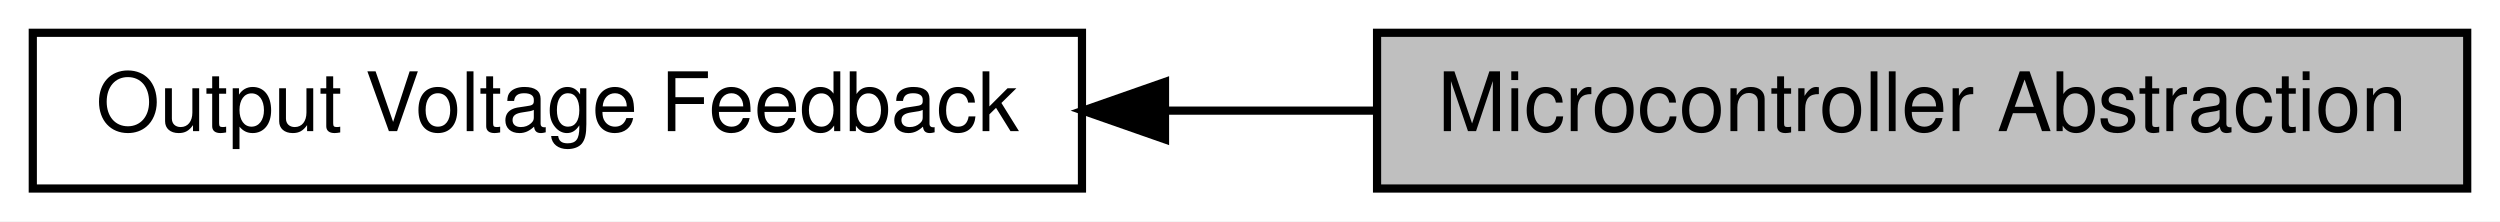
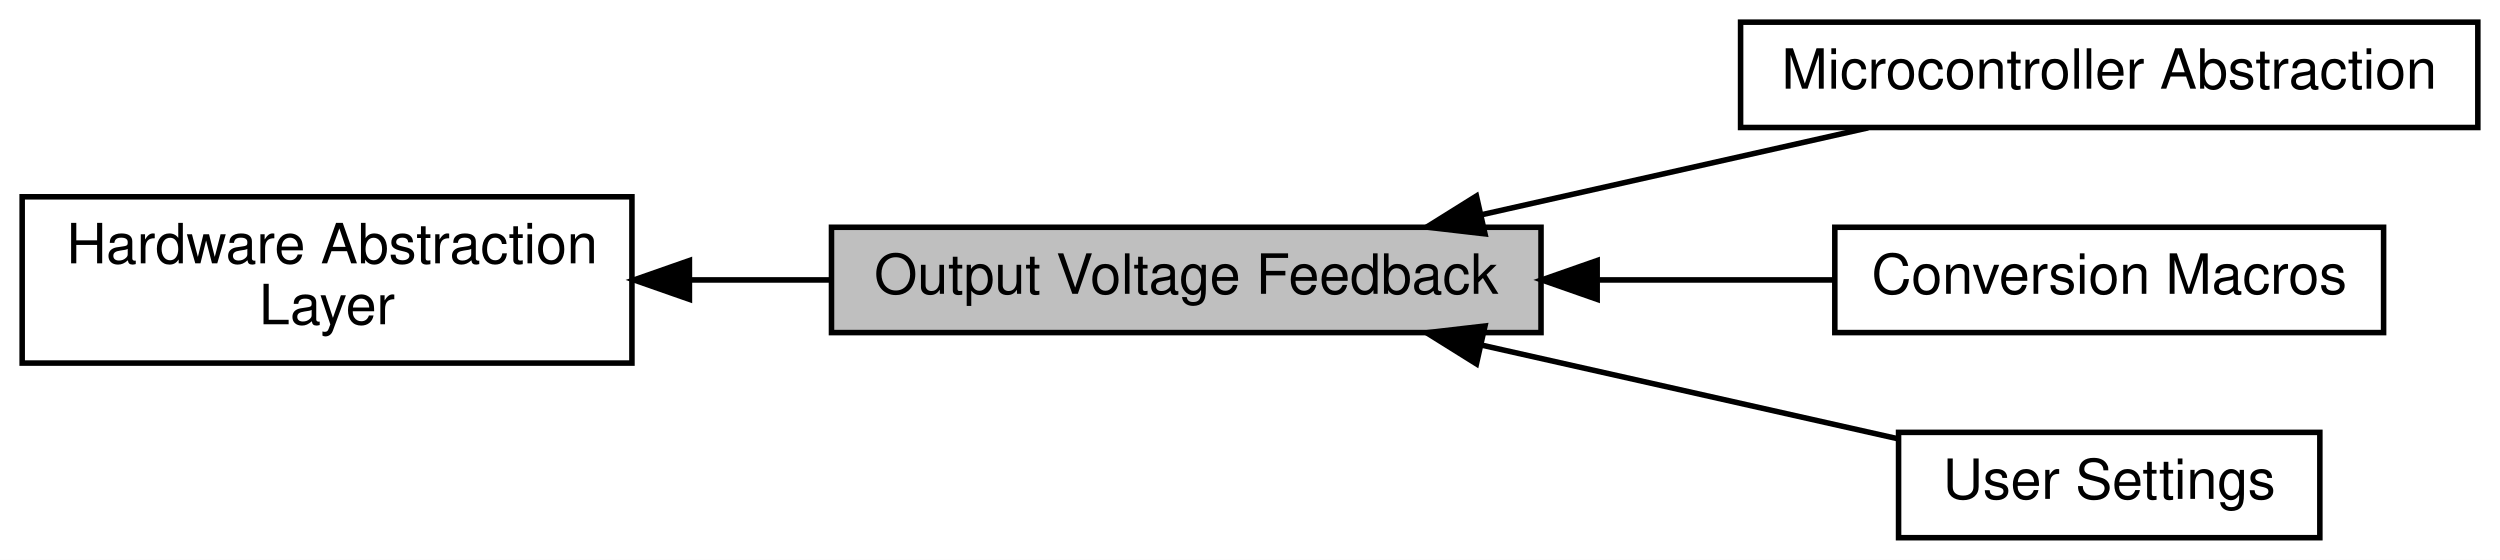
- <svg xmlns="http://www.w3.org/2000/svg" xmlns:xlink="http://www.w3.org/1999/xlink" width="305pt" height="27pt" viewBox="0.00 0.00 305.00 27.00">
-   <g id="graph0" class="graph" transform="scale(1 1) rotate(0) translate(4 23)">
-     <polygon fill="white" stroke="transparent" points="-4,4 -4,-23 301,-23 301,4 -4,4" />
+ <svg xmlns="http://www.w3.org/2000/svg" xmlns:xlink="http://www.w3.org/1999/xlink" width="451pt" height="101pt" viewBox="0.00 0.00 451.00 101.00">
+   <g id="graph0" class="graph" transform="scale(1 1) rotate(0) translate(4 97)">
+     <polygon fill="white" stroke="transparent" points="-4,4 -4,-97 447,-97 447,4 -4,4" />
    <g id="node1" class="node">
      <g id="a_node1">
-         <a xlink:title="Device analog input pin, register and interrupt vector assignments of output voltage feedback signal(...">
-           <polygon fill="#bfbfbf" stroke="black" points="297,-19 164,-19 164,0 297,0 297,-19" />
-           <text text-anchor="middle" x="230.5" y="-7" font-family="Helvetica,sans-Serif" font-size="10.00">Microcontroller Abstraction</text>
+         <a xlink:href="a00537.html" target="_top" xlink:title="Hardware Abstraction Layer Declarations.">
+           <polygon fill="white" stroke="black" points="110,-61.5 0,-61.5 0,-31.5 110,-31.5 110,-61.5" />
+           <text text-anchor="start" x="8" y="-49.5" font-family="Helvetica,sans-Serif" font-size="10.00">Hardware Abstraction</text>
+           <text text-anchor="middle" x="55" y="-38.5" font-family="Helvetica,sans-Serif" font-size="10.00"> Layer</text>
        </a>
      </g>
    </g>
-     <g id="node2" class="node">
-       <g id="a_node2">
-         <a xlink:href="a00402.html" target="_top" xlink:title="Declaration of output voltage feedback parameters.">
-           <polygon fill="white" stroke="black" points="128,-19 0,-19 0,0 128,0 128,-19" />
-           <text text-anchor="middle" x="64" y="-7" font-family="Helvetica,sans-Serif" font-size="10.00">Output Voltage Feedback</text>
+     <g id="node5" class="node">
+       <g id="a_node5">
+         <a xlink:title="Declaration of output voltage feedback parameters.">
+           <polygon fill="#bfbfbf" stroke="black" points="274,-56 146,-56 146,-37 274,-37 274,-56" />
+           <text text-anchor="middle" x="210" y="-44" font-family="Helvetica,sans-Serif" font-size="10.00">Output Voltage Feedback</text>
        </a>
      </g>
    </g>
    <g id="edge1" class="edge">
-       <path fill="none" stroke="black" d="M138.38,-9.5C146.85,-9.5 155.45,-9.5 163.81,-9.5" />
-       <polygon fill="black" stroke="black" points="138.13,-6 128.13,-9.5 138.13,-13 138.13,-6" />
+       <path fill="none" stroke="black" d="M120.51,-46.5C128.92,-46.5 137.53,-46.5 145.92,-46.5" />
+       <polygon fill="black" stroke="black" points="120.37,-43 110.37,-46.5 120.37,-50 120.37,-43" />
+     </g>
+     <g id="node2" class="node">
+       <g id="a_node2">
+         <a xlink:href="a00408.html" target="_top" xlink:title="Device analog input pin, register and interrupt vector assignments of output voltage feedback signal(...">
+           <polygon fill="white" stroke="black" points="443,-93 310,-93 310,-74 443,-74 443,-93" />
+           <text text-anchor="middle" x="376.5" y="-81" font-family="Helvetica,sans-Serif" font-size="10.00">Microcontroller Abstraction</text>
+         </a>
+       </g>
+     </g>
+     <g id="node3" class="node">
+       <g id="a_node3">
+         <a xlink:href="a00407.html" target="_top" xlink:title="Conversion macros for user-declarations of output voltage feedback parameters.">
+           <polygon fill="white" stroke="black" points="426,-56 327,-56 327,-37 426,-37 426,-56" />
+           <text text-anchor="middle" x="376.5" y="-44" font-family="Helvetica,sans-Serif" font-size="10.00">Conversion Macros</text>
+         </a>
+       </g>
+     </g>
+     <g id="node4" class="node">
+       <g id="a_node4">
+         <a xlink:href="a00406.html" target="_top" xlink:title="User-declaration of output voltage feedback parameters using physical quantities.">
+           <polygon fill="white" stroke="black" points="414.5,-19 338.5,-19 338.5,0 414.5,0 414.5,-19" />
+           <text text-anchor="middle" x="376.5" y="-7" font-family="Helvetica,sans-Serif" font-size="10.00">User Settings</text>
+         </a>
+       </g>
+     </g>
+     <g id="edge4" class="edge">
+       <path fill="none" stroke="black" d="M263.41,-58.29C285.87,-63.34 311.76,-69.16 333,-73.94" />
+       <polygon fill="black" stroke="black" points="263.89,-54.81 253.36,-56.03 262.35,-61.64 263.89,-54.81" />
+     </g>
+     <g id="edge3" class="edge">
+       <path fill="none" stroke="black" d="M284.49,-46.5C298.84,-46.5 313.55,-46.5 326.85,-46.5" />
+       <polygon fill="black" stroke="black" points="284.13,-43 274.13,-46.5 284.13,-50 284.13,-43" />
+     </g>
+     <g id="edge2" class="edge">
+       <path fill="none" stroke="black" d="M263.2,-34.76C287.62,-29.27 316.13,-22.85 338.32,-17.86" />
+       <polygon fill="black" stroke="black" points="262.35,-31.36 253.36,-36.97 263.89,-38.19 262.35,-31.36" />
    </g>
  </g>
</svg>
